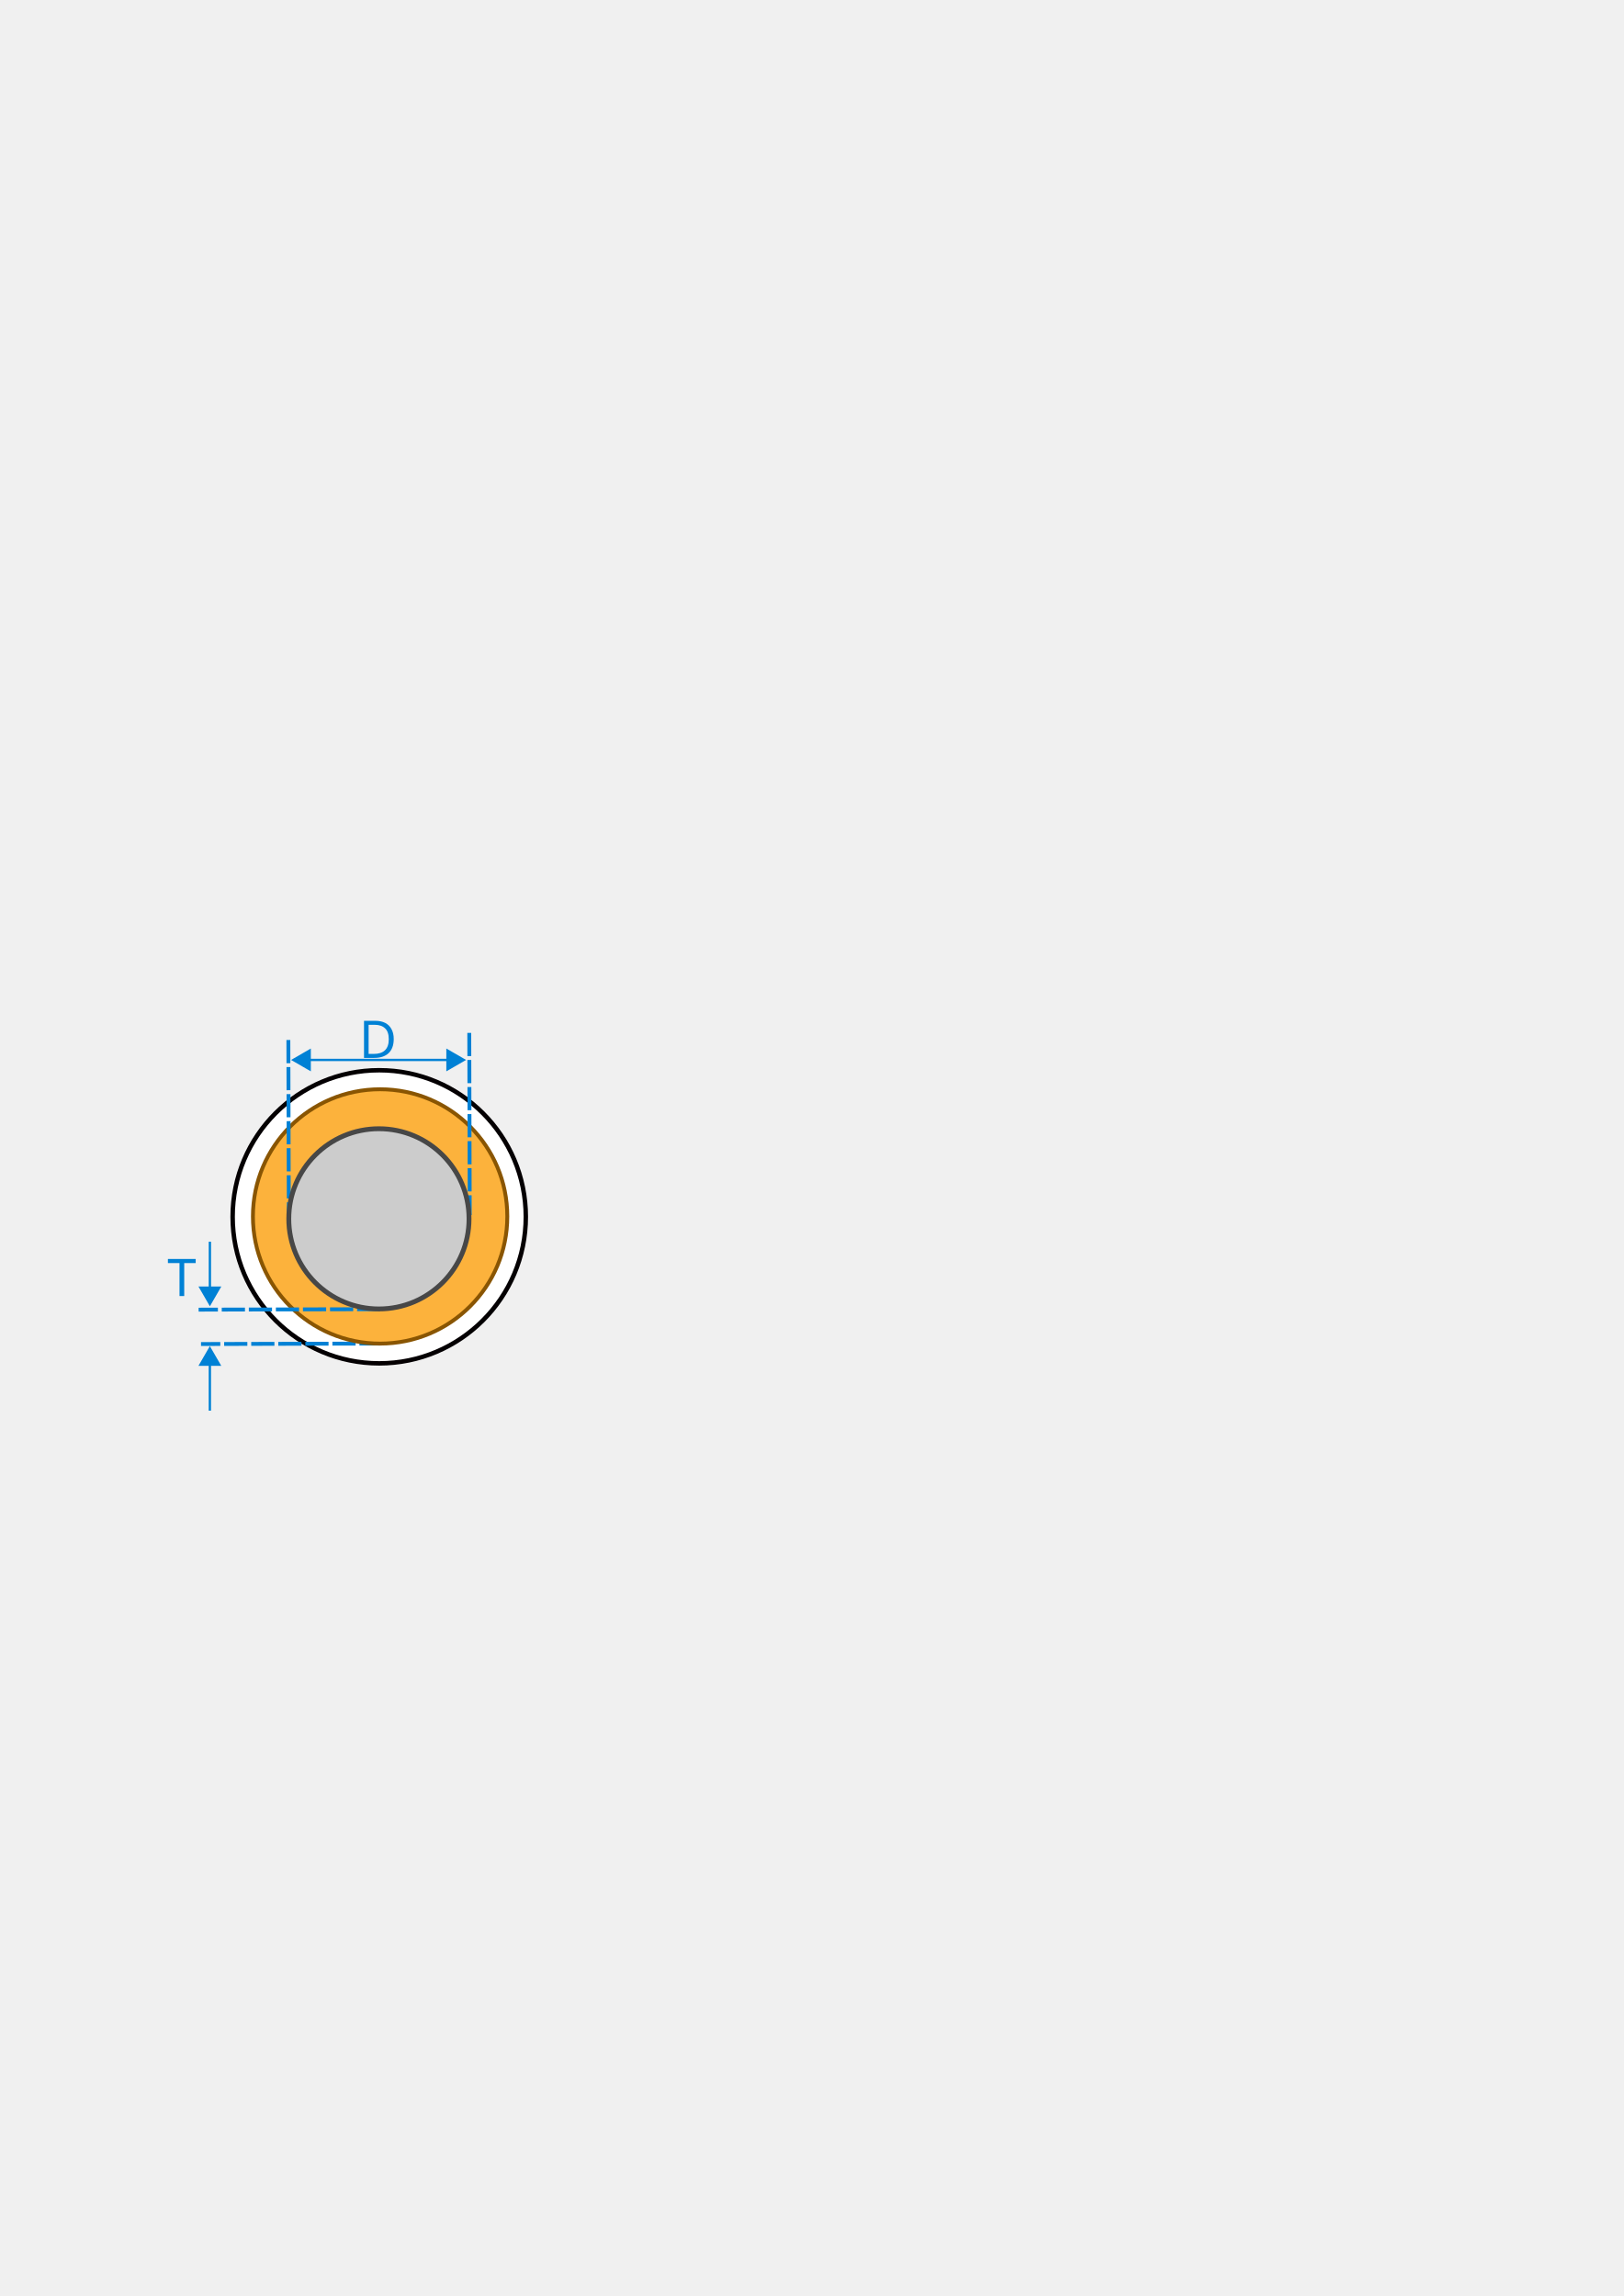
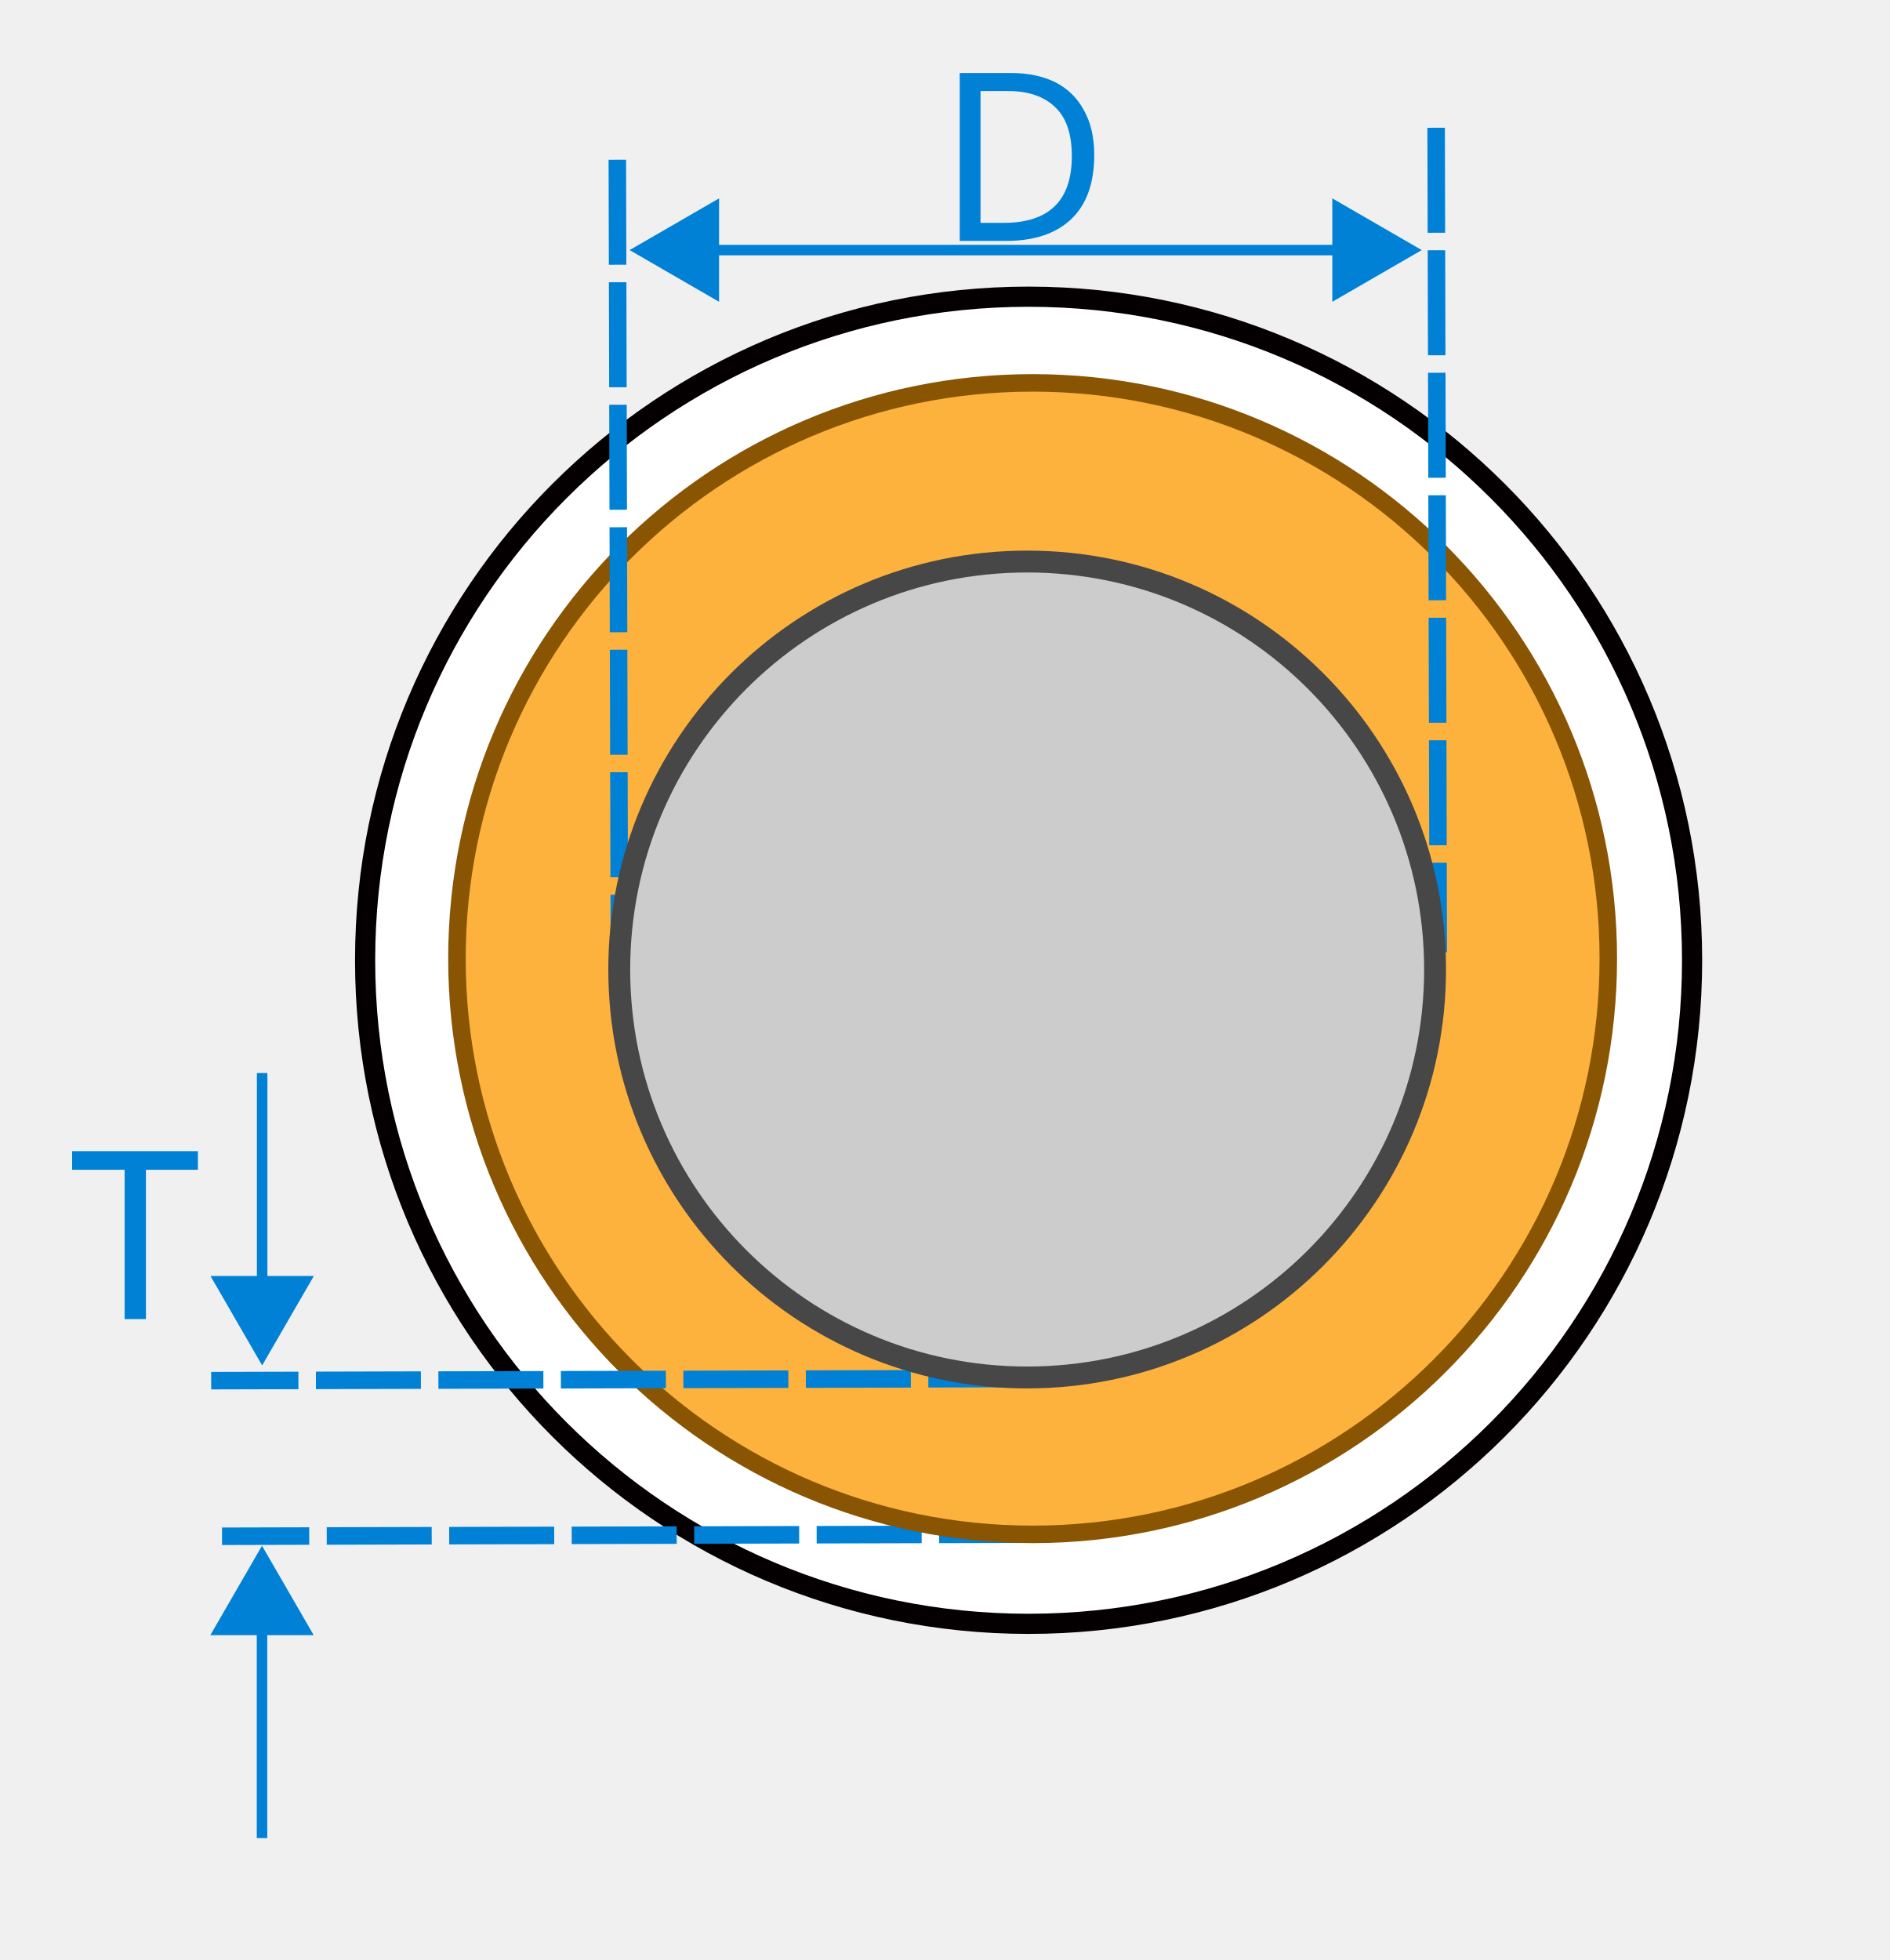
- <svg xmlns="http://www.w3.org/2000/svg" width="210mm" height="297mm" viewBox="0 0 210 297" version="1.1" id="svg8">
+ <svg xmlns="http://www.w3.org/2000/svg" width="54mm" height="56mm" viewBox="0 0 54 56" version="1.1" id="svg8">
  <defs id="defs2">
    <marker orient="auto" refY="0" refX="0" id="marker16887" style="overflow:visible">
      <path id="path16885" d="M 5.77,0 -2.88,5 V -5 Z" style="fill:#0081d5;fill-opacity:1;fill-rule:evenodd;stroke:#0081d5;stroke-width:1pt;stroke-opacity:1" transform="scale(0.8)" />
    </marker>
-     <marker style="overflow:visible" id="marker16639" refX="0.0" refY="0.0" orient="auto">
-       <path transform="scale(-0.8)" style="fill-rule:evenodd;stroke:#0081d5;stroke-width:1pt;stroke-opacity:1;fill:#0081d5;fill-opacity:1" d="M 5.77,0.0 L -2.88,5.0 L -2.88,-5.0 L 5.77,0.0 z " id="path16637" />
+     <marker style="overflow:visible" id="marker16639" refX="0" refY="0" orient="auto">
+       <path transform="scale(-0.8)" style="fill:#0081d5;fill-opacity:1;fill-rule:evenodd;stroke:#0081d5;stroke-width:1pt;stroke-opacity:1" d="M 5.77,0 -2.88,5 V -5 Z" id="path16637" />
    </marker>
    <marker orient="auto" refY="0" refX="0" id="marker16563" style="overflow:visible">
      <path id="path16561" d="M 5.77,0 -2.88,5 V -5 Z" style="fill:#0081d5;fill-opacity:1;fill-rule:evenodd;stroke:#0081d5;stroke-width:1pt;stroke-opacity:1" transform="scale(0.8)" />
    </marker>
    <marker style="overflow:visible" id="marker15132" refX="0" refY="0" orient="auto">
      <path transform="scale(0.8)" style="fill:#0081d5;fill-opacity:1;fill-rule:evenodd;stroke:#0081d5;stroke-width:1pt;stroke-opacity:1" d="M 5.77,0 -2.88,5 V -5 Z" id="path15130" />
    </marker>
-     <marker orient="auto" refY="0.0" refX="0.0" id="TriangleInL" style="overflow:visible">
-       <path id="path12142" d="M 5.77,0.0 L -2.88,5.0 L -2.88,-5.0 L 5.77,0.0 z " style="fill-rule:evenodd;stroke:#0081d5;stroke-width:1pt;stroke-opacity:1;fill:#0081d5;fill-opacity:1" transform="scale(-0.8)" />
+     <marker orient="auto" refY="0" refX="0" id="TriangleInL" style="overflow:visible">
+       <path id="path12142" d="M 5.77,0 -2.88,5 V -5 Z" style="fill:#0081d5;fill-opacity:1;fill-rule:evenodd;stroke:#0081d5;stroke-width:1pt;stroke-opacity:1" transform="scale(-0.8)" />
    </marker>
-     <marker orient="auto" refY="0.0" refX="0.0" id="Arrow2Lstart" style="overflow:visible">
-       <path id="path12027" style="fill-rule:evenodd;stroke-width:0.625;stroke-linejoin:round;stroke:#0000fa;stroke-opacity:1;fill:#0000fa;fill-opacity:1" d="M 8.719,4.034 L -2.207,0.016 L 8.719,-4.002 C 6.973,-1.63 6.983,1.616 8.719,4.034 z " transform="scale(1.1) translate(1,0)" />
+     <marker orient="auto" refY="0" refX="0" id="Arrow2Lstart" style="overflow:visible">
+       <path id="path12027" style="fill:#0000fa;fill-opacity:1;fill-rule:evenodd;stroke:#0000fa;stroke-width:0.625;stroke-linejoin:round;stroke-opacity:1" d="M 8.719,4.034 -2.207,0.016 8.719,-4.002 c -1.745,2.372 -1.735,5.617 -6e-7,8.035 z" transform="matrix(1.1,0,0,1.1,1.1,0)" />
    </marker>
-     <marker orient="auto" refY="0.0" refX="0.0" id="marker14968" style="overflow:visible">
-       <path id="path14966" d="M 5.77,0.0 L -2.88,5.0 L -2.88,-5.0 L 5.77,0.0 z " style="fill-rule:evenodd;stroke:#0000fa;stroke-width:1pt;stroke-opacity:1;fill:#0000fa;fill-opacity:1" transform="scale(0.8)" />
+     <marker orient="auto" refY="0" refX="0" id="marker14968" style="overflow:visible">
+       <path id="path14966" d="M 5.77,0 -2.88,5 V -5 Z" style="fill:#0000fa;fill-opacity:1;fill-rule:evenodd;stroke:#0000fa;stroke-width:1pt;stroke-opacity:1" transform="scale(0.8)" />
    </marker>
-     <marker style="overflow:visible" id="marker14928" refX="0.0" refY="0.0" orient="auto">
-       <path transform="scale(0.8)" style="fill-rule:evenodd;stroke:#0000fa;stroke-width:1pt;stroke-opacity:1;fill:#0000fa;fill-opacity:1" d="M 5.77,0.0 L -2.88,5.0 L -2.88,-5.0 L 5.77,0.0 z " id="path14926" />
+     <marker style="overflow:visible" id="marker14928" refX="0" refY="0" orient="auto">
+       <path transform="scale(0.8)" style="fill:#0000fa;fill-opacity:1;fill-rule:evenodd;stroke:#0000fa;stroke-width:1pt;stroke-opacity:1" d="M 5.77,0 -2.88,5 V -5 Z" id="path14926" />
    </marker>
-     <marker orient="auto" refY="0.0" refX="0.0" id="Arrow2Lend" style="overflow:visible;">
-       <path id="path12030" style="fill-rule:evenodd;stroke-width:0.625;stroke-linejoin:round;stroke:#0000ff;stroke-opacity:1;fill:#0000ff;fill-opacity:1" d="M 8.719,4.034 L -2.207,0.016 L 8.719,-4.002 C 6.973,-1.63 6.983,1.616 8.719,4.034 z " transform="scale(1.1) rotate(180) translate(1,0)" />
+     <marker orient="auto" refY="0" refX="0" id="Arrow2Lend" style="overflow:visible">
+       <path id="path12030" style="fill:#0000ff;fill-opacity:1;fill-rule:evenodd;stroke:#0000ff;stroke-width:0.625;stroke-linejoin:round;stroke-opacity:1" d="M 8.719,4.034 -2.207,0.016 8.719,-4.002 c -1.745,2.372 -1.735,5.617 -6e-7,8.035 z" transform="matrix(-1.1,0,0,-1.1,-1.1,0)" />
    </marker>
    <marker orient="auto" refY="0" refX="0" id="TriangleOutL-1" style="overflow:visible">
      <path id="path12151-8" d="M 5.77,0 -2.88,5 V -5 Z" style="fill:#0081d5;fill-opacity:1;fill-rule:evenodd;stroke:#0081d5;stroke-width:1pt;stroke-opacity:1" transform="scale(0.8)" />
    </marker>
    <marker orient="auto" refY="0" refX="0" id="TriangleOutL-1-6" style="overflow:visible">
      <path id="path12151-8-1" d="M 5.77,0 -2.88,5 V -5 Z" style="fill:#0081d5;fill-opacity:1;fill-rule:evenodd;stroke:#0081d5;stroke-width:1pt;stroke-opacity:1" transform="scale(0.8)" />
    </marker>
  </defs>
-   <g id="layer4">
+   <g id="layer4" transform="translate(-19.65502,-129.9628)">
    <circle style="display:inline;opacity:1;fill:#ffffff;fill-opacity:1;stroke:#040002;stroke-width:0.576;stroke-miterlimit:4;stroke-dasharray:none;stroke-opacity:1" id="path11903-3" r="18.959" cy="157.399" cx="49.047" />
    <path style="display:inline;fill:none;stroke:#0081d5;stroke-width:0.5;stroke-linecap:butt;stroke-linejoin:miter;stroke-miterlimit:4;stroke-dasharray:3, 0.5;stroke-dashoffset:0;stroke-opacity:1" d="m 49.491,173.795 -23.492,0.061" id="path11926-9" />
  </g>
-   <g id="layer1">
+   <g id="layer1" transform="translate(-19.65502,-129.9628)">
    <path style="fill:none;stroke:#0081d5;stroke-width:0.3;stroke-linecap:butt;stroke-linejoin:miter;stroke-miterlimit:4;stroke-dasharray:none;stroke-opacity:1;marker-end:url(#TriangleOutL-1)" d="m 27.142,182.479 v -6.648" id="path12007-9" />
    <path style="fill:none;stroke:#0081d5;stroke-width:0.3;stroke-linecap:butt;stroke-linejoin:miter;stroke-miterlimit:4;stroke-dasharray:none;stroke-opacity:1;marker-start:url(#TriangleInL);marker-end:url(#marker15132)" d="M 39.351,137.108 H 58.577" id="path14918" />
    <circle style="display:inline;opacity:1;fill:#fcb23c;fill-opacity:1;stroke:#895502;stroke-width:0.5;stroke-miterlimit:4;stroke-dasharray:none;stroke-opacity:1" id="path11903" r="16.45" cy="157.352" cx="49.162" />
    <path style="fill:none;stroke:#0081d5;stroke-width:0.3;stroke-linecap:butt;stroke-linejoin:miter;stroke-miterlimit:4;stroke-dasharray:none;stroke-opacity:1;marker-end:url(#TriangleOutL-1-6)" d="m 27.146,160.622 v 6.648" id="path12007-9-2" />
    <g id="g5926" transform="translate(1.216076,-0.9822155)">
      <text id="text11946-8-3" y="168.635" x="20.439" style="font-style:normal;font-weight:normal;font-size:6.715px;line-height:1.25;font-family:sans-serif;letter-spacing:0px;word-spacing:0px;fill:#0081d5;fill-opacity:1;stroke:none;stroke-width:0.168" xml:space="preserve">
        <tspan style="fill:#0081d5;fill-opacity:1;stroke-width:0.168" y="168.635" x="20.439" id="tspan11944-3-1">T</tspan>
      </text>
-       <text xml:space="preserve" style="font-style:normal;font-weight:normal;font-size:10.583px;line-height:1.25;font-family:sans-serif;letter-spacing:0px;word-spacing:0px;fill:#000000;fill-opacity:1;stroke:none;stroke-width:0.265" x="44.153" y="135.215" id="text8292">
-         <tspan id="tspan8290" x="44.153" y="144.579" style="stroke-width:0.265" />
-       </text>
+       <text xml:space="preserve" style="font-style:normal;font-weight:normal;font-size:10.583px;line-height:1.25;font-family:sans-serif;letter-spacing:0px;word-spacing:0px;fill:#000000;fill-opacity:1;stroke:none;stroke-width:0.265" x="44.153" y="135.215" id="text8292" />
      <text id="text11946-8-3-4" y="137.828" x="45.206" style="font-style:normal;font-weight:normal;font-size:6.715px;line-height:1.25;font-family:sans-serif;letter-spacing:0px;word-spacing:0px;fill:#0081d5;fill-opacity:1;stroke:none;stroke-width:0.168" xml:space="preserve">
        <tspan style="fill:#0081d5;fill-opacity:1;stroke-width:0.168" y="137.828" x="45.206" id="tspan11944-3-1-7">D</tspan>
      </text>
    </g>
    <path style="display:inline;fill:none;stroke:#0081d5;stroke-width:0.5;stroke-linecap:butt;stroke-linejoin:miter;stroke-miterlimit:4;stroke-dasharray:3, 0.5;stroke-dashoffset:0;stroke-opacity:1" d="m 49.182,169.349 -23.492,0.061" id="path11926" />
    <path style="display:inline;fill:none;stroke:#0081d5;stroke-width:0.5;stroke-linecap:butt;stroke-linejoin:miter;stroke-miterlimit:4;stroke-dasharray:3, 0.5;stroke-dashoffset:0;stroke-opacity:1" d="m 37.295,134.527 0.061,23.562" id="path11926-6-4" />
    <path style="display:inline;fill:none;stroke:#0081d5;stroke-width:0.5;stroke-linecap:butt;stroke-linejoin:miter;stroke-miterlimit:4;stroke-dasharray:3, 0.5;stroke-dashoffset:0;stroke-opacity:1" d="m 60.692,133.613 0.061,23.562" id="path11926-6-4-9" />
  </g>
-   <g id="layer2" style="display:inline">
+   <g id="layer2" style="display:inline" transform="translate(-19.65502,-129.9628)">
    <circle id="path11789" cx="49.006" cy="157.663" style="opacity:1;fill:#cccccc;fill-opacity:1;stroke:#474747;stroke-width:0.625;stroke-miterlimit:4;stroke-dasharray:none;stroke-opacity:1" r="11.656" />
  </g>
-   <g id="layer6" />
-   <g id="layer5">
-     <text xml:space="preserve" style="font-style:normal;font-weight:normal;font-size:10.583px;line-height:1.25;font-family:sans-serif;letter-spacing:0px;word-spacing:0px;fill:#000000;fill-opacity:1;stroke:none;stroke-width:0.265" x="4.101" y="136.662" id="text19772">
-       <tspan id="tspan19770" x="4.101" y="146.026" style="stroke-width:0.265" />
-     </text>
+   <g id="layer6" transform="translate(-19.65502,-129.9628)" />
+   <g id="layer5" transform="translate(-19.65502,-129.9628)">
+     <text xml:space="preserve" style="font-style:normal;font-weight:normal;font-size:10.583px;line-height:1.25;font-family:sans-serif;letter-spacing:0px;word-spacing:0px;fill:#000000;fill-opacity:1;stroke:none;stroke-width:0.265" x="4.101" y="136.662" id="text19772" />
  </g>
</svg>
